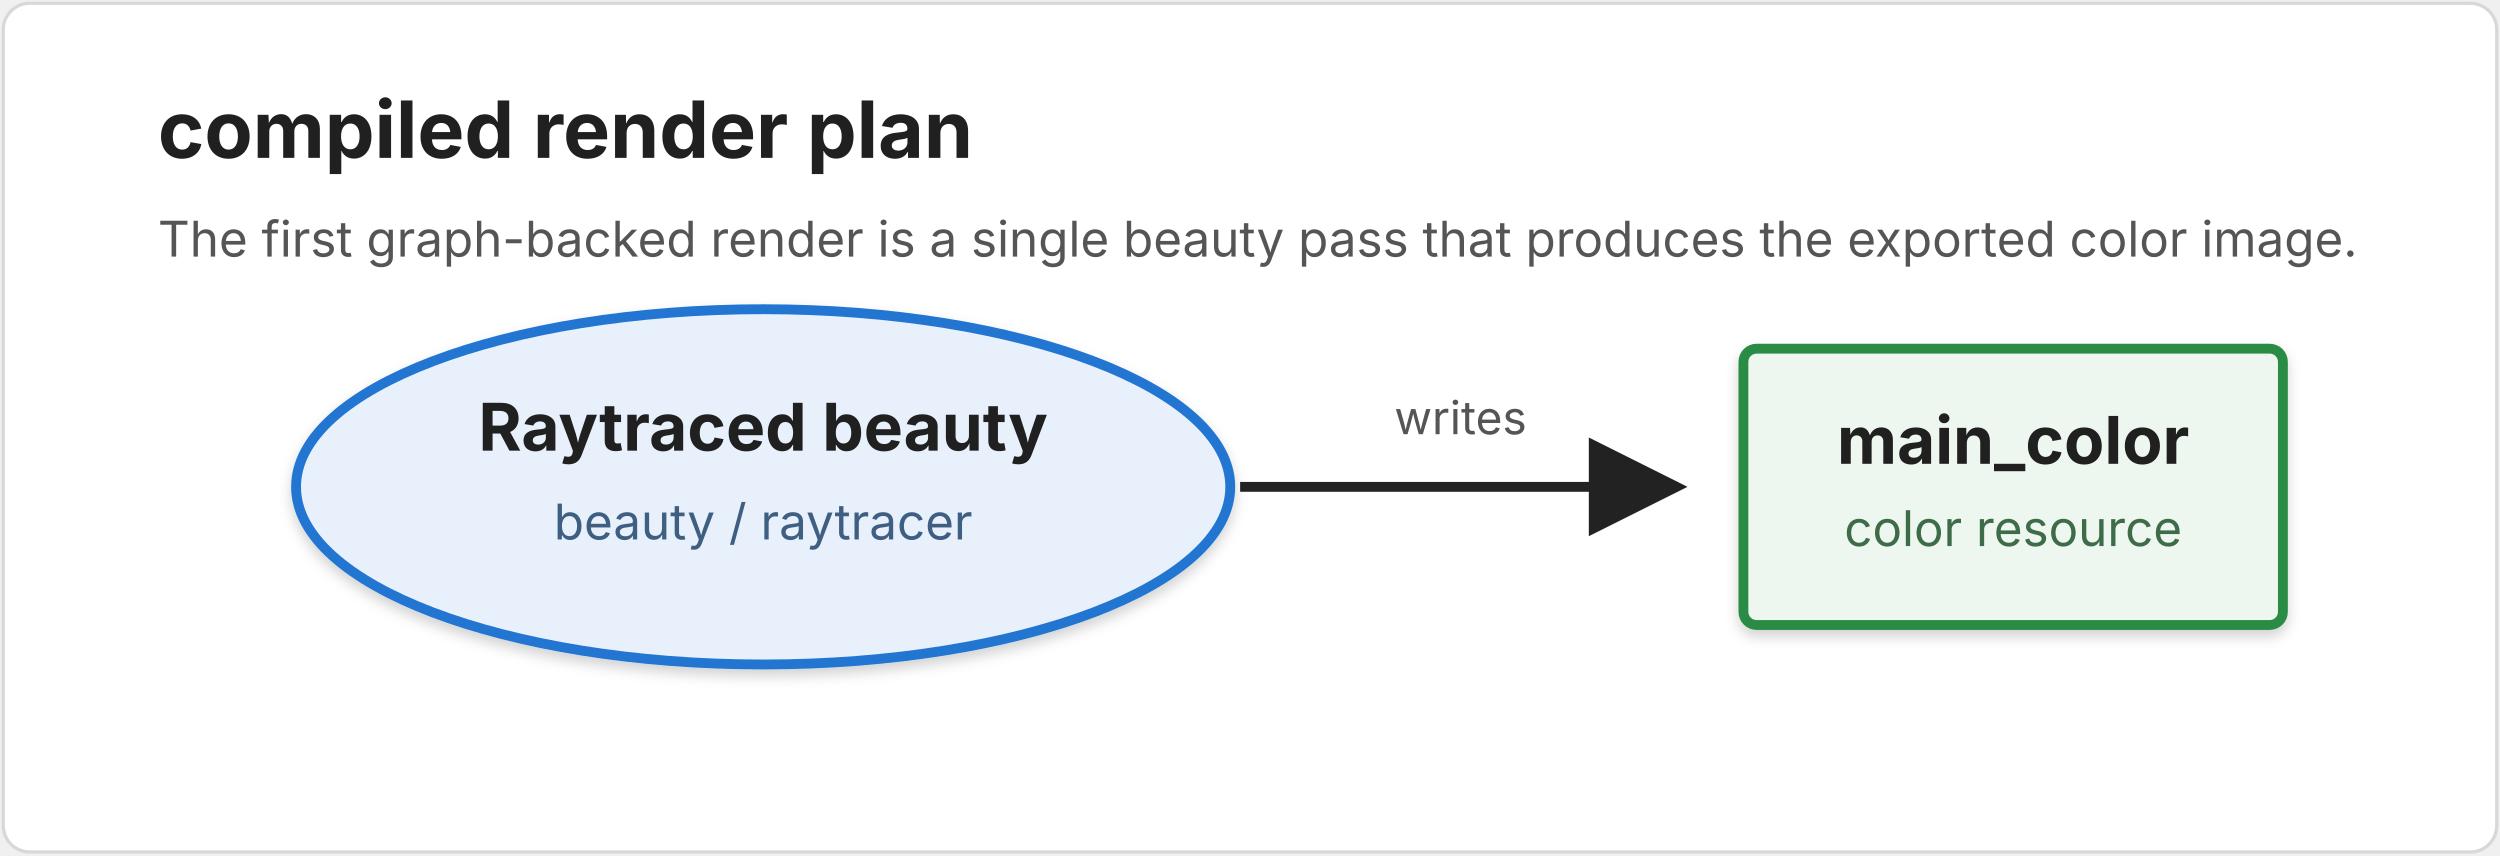
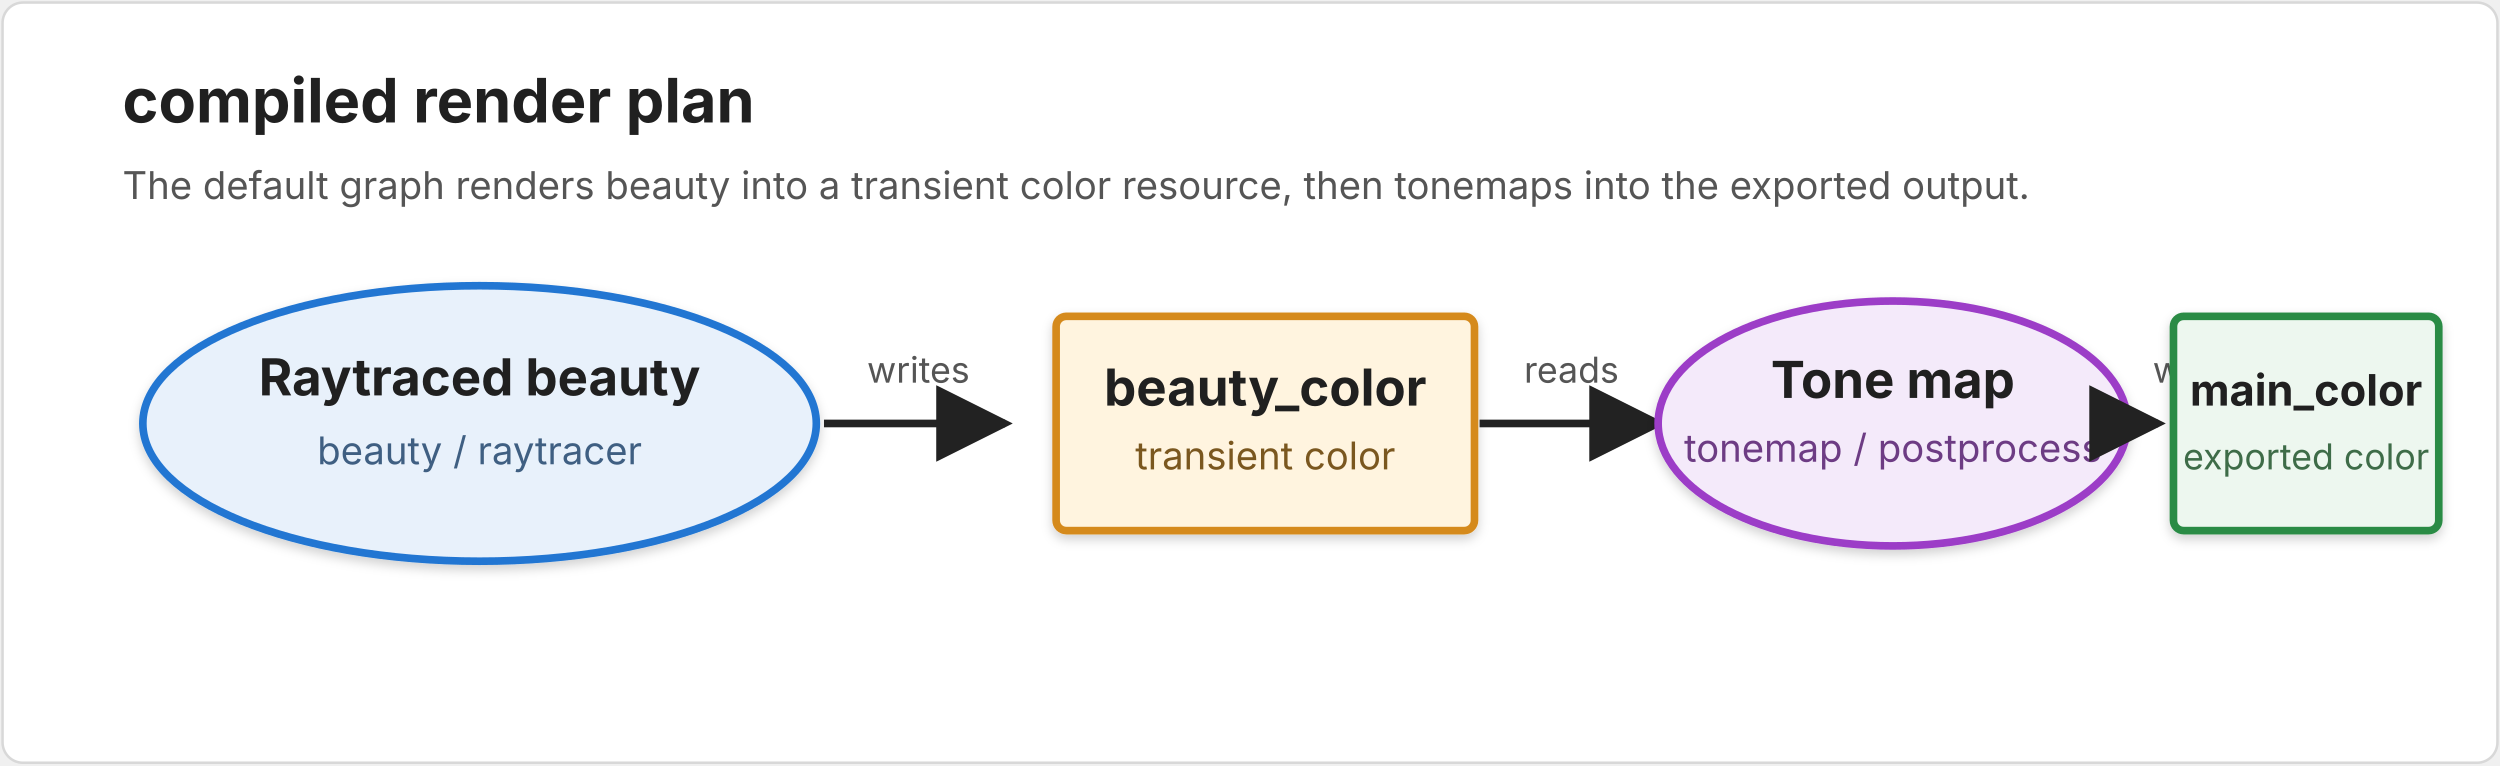
- <svg xmlns="http://www.w3.org/2000/svg" width="760" height="260" viewBox="0 0 760 260" role="img" aria-labelledby="title desc">
+ <svg xmlns="http://www.w3.org/2000/svg" width="980" height="300" viewBox="0 0 980 300" role="img" aria-labelledby="title desc">
  <defs>
    <marker id="arrow" viewBox="0 0 10 10" refX="9" refY="5" markerWidth="10" markerHeight="10" orient="auto-start-reverse">
      <path d="M 0 0 L 10 5 L 0 10 z" fill="#222222" />
    </marker>
    <filter id="shadow" x="-10%" y="-20%" width="120%" height="140%">
      <feDropShadow dx="0" dy="2" stdDeviation="2" flood-color="#000000" flood-opacity="0.18" />
    </filter>
  </defs>
-   <rect x="1" y="1" width="758" height="258" rx="8" fill="#ffffff" stroke="#d8d8d8" />
+   <rect x="1" y="1" width="978" height="298" rx="8" fill="#ffffff" stroke="#d8d8d8" />
  <text x="48" y="48" font-family="-apple-system, BlinkMacSystemFont, 'Segoe UI', sans-serif" font-size="24" font-weight="700" fill="#202020">compiled render plan</text>
-   <text x="48" y="78" font-family="-apple-system, BlinkMacSystemFont, 'Segoe UI', sans-serif" font-size="15" fill="#555555">The first graph-backed render is a single beauty pass that produces the exported color image.</text>
-   <ellipse cx="232" cy="148" rx="142" ry="54" fill="#e8f1fb" stroke="#2276d2" stroke-width="3" filter="url(#shadow)" />
-   <text x="232" y="137" font-family="-apple-system, BlinkMacSystemFont, 'Segoe UI', sans-serif" font-size="20" font-weight="700" text-anchor="middle" fill="#202020">Raytraced beauty</text>
-   <text x="232" y="164" font-family="-apple-system, BlinkMacSystemFont, 'Segoe UI', sans-serif" font-size="15" text-anchor="middle" fill="#3f5f82">beauty / raytracer</text>
-   <line x1="377" y1="148" x2="510" y2="148" stroke="#222222" stroke-width="3" marker-end="url(#arrow)" />
-   <text x="444" y="132" font-family="-apple-system, BlinkMacSystemFont, 'Segoe UI', sans-serif" font-size="14" text-anchor="middle" fill="#555555">writes</text>
-   <rect x="530" y="106" width="164" height="84" rx="4" fill="#edf7ef" stroke="#2c8b45" stroke-width="3" filter="url(#shadow)" />
-   <text x="612" y="141" font-family="-apple-system, BlinkMacSystemFont, 'Segoe UI', sans-serif" font-size="20" font-weight="700" text-anchor="middle" fill="#202020">main_color</text>
-   <text x="612" y="166" font-family="-apple-system, BlinkMacSystemFont, 'Segoe UI', sans-serif" font-size="15" text-anchor="middle" fill="#3e6c48">color resource</text>
+   <text x="48" y="78" font-family="-apple-system, BlinkMacSystemFont, 'Segoe UI', sans-serif" font-size="15" fill="#555555">The default graph renders beauty into a transient color resource, then tonemaps into the exported output.</text>
+   <ellipse cx="188" cy="166" rx="132" ry="54" fill="#e8f1fb" stroke="#2276d2" stroke-width="3" filter="url(#shadow)" />
+   <text x="188" y="155" font-family="-apple-system, BlinkMacSystemFont, 'Segoe UI', sans-serif" font-size="20" font-weight="700" text-anchor="middle" fill="#202020">Raytraced beauty</text>
+   <text x="188" y="182" font-family="-apple-system, BlinkMacSystemFont, 'Segoe UI', sans-serif" font-size="15" text-anchor="middle" fill="#3f5f82">beauty / raytracer</text>
+   <line x1="323" y1="166" x2="394" y2="166" stroke="#222222" stroke-width="3" marker-end="url(#arrow)" />
+   <text x="360" y="150" font-family="-apple-system, BlinkMacSystemFont, 'Segoe UI', sans-serif" font-size="14" text-anchor="middle" fill="#555555">writes</text>
+   <rect x="414" y="124" width="164" height="84" rx="4" fill="#fff4df" stroke="#d58a1f" stroke-width="3" filter="url(#shadow)" />
+   <text x="496" y="159" font-family="-apple-system, BlinkMacSystemFont, 'Segoe UI', sans-serif" font-size="20" font-weight="700" text-anchor="middle" fill="#202020">beauty_color</text>
+   <text x="496" y="184" font-family="-apple-system, BlinkMacSystemFont, 'Segoe UI', sans-serif" font-size="15" text-anchor="middle" fill="#7a571f">transient color</text>
+   <line x1="580" y1="166" x2="650" y2="166" stroke="#222222" stroke-width="3" marker-end="url(#arrow)" />
+   <text x="616" y="150" font-family="-apple-system, BlinkMacSystemFont, 'Segoe UI', sans-serif" font-size="14" text-anchor="middle" fill="#555555">reads</text>
+   <ellipse cx="742" cy="166" rx="92" ry="48" fill="#f4eafa" stroke="#9c3cc7" stroke-width="3" filter="url(#shadow)" />
+   <text x="742" y="156" font-family="-apple-system, BlinkMacSystemFont, 'Segoe UI', sans-serif" font-size="20" font-weight="700" text-anchor="middle" fill="#202020">Tone map</text>
+   <text x="742" y="181" font-family="-apple-system, BlinkMacSystemFont, 'Segoe UI', sans-serif" font-size="15" text-anchor="middle" fill="#6d3c84">tonemap / postprocess</text>
+   <line x1="837" y1="166" x2="846" y2="166" stroke="#222222" stroke-width="3" marker-end="url(#arrow)" />
+   <text x="864" y="150" font-family="-apple-system, BlinkMacSystemFont, 'Segoe UI', sans-serif" font-size="14" text-anchor="middle" fill="#555555">writes</text>
+   <rect x="852" y="124" width="104" height="84" rx="4" fill="#edf7ef" stroke="#2c8b45" stroke-width="3" filter="url(#shadow)" />
+   <text x="904" y="159" font-family="-apple-system, BlinkMacSystemFont, 'Segoe UI', sans-serif" font-size="17" font-weight="700" text-anchor="middle" fill="#202020">main_color</text>
+   <text x="904" y="184" font-family="-apple-system, BlinkMacSystemFont, 'Segoe UI', sans-serif" font-size="14" text-anchor="middle" fill="#3e6c48">exported color</text>
</svg>
